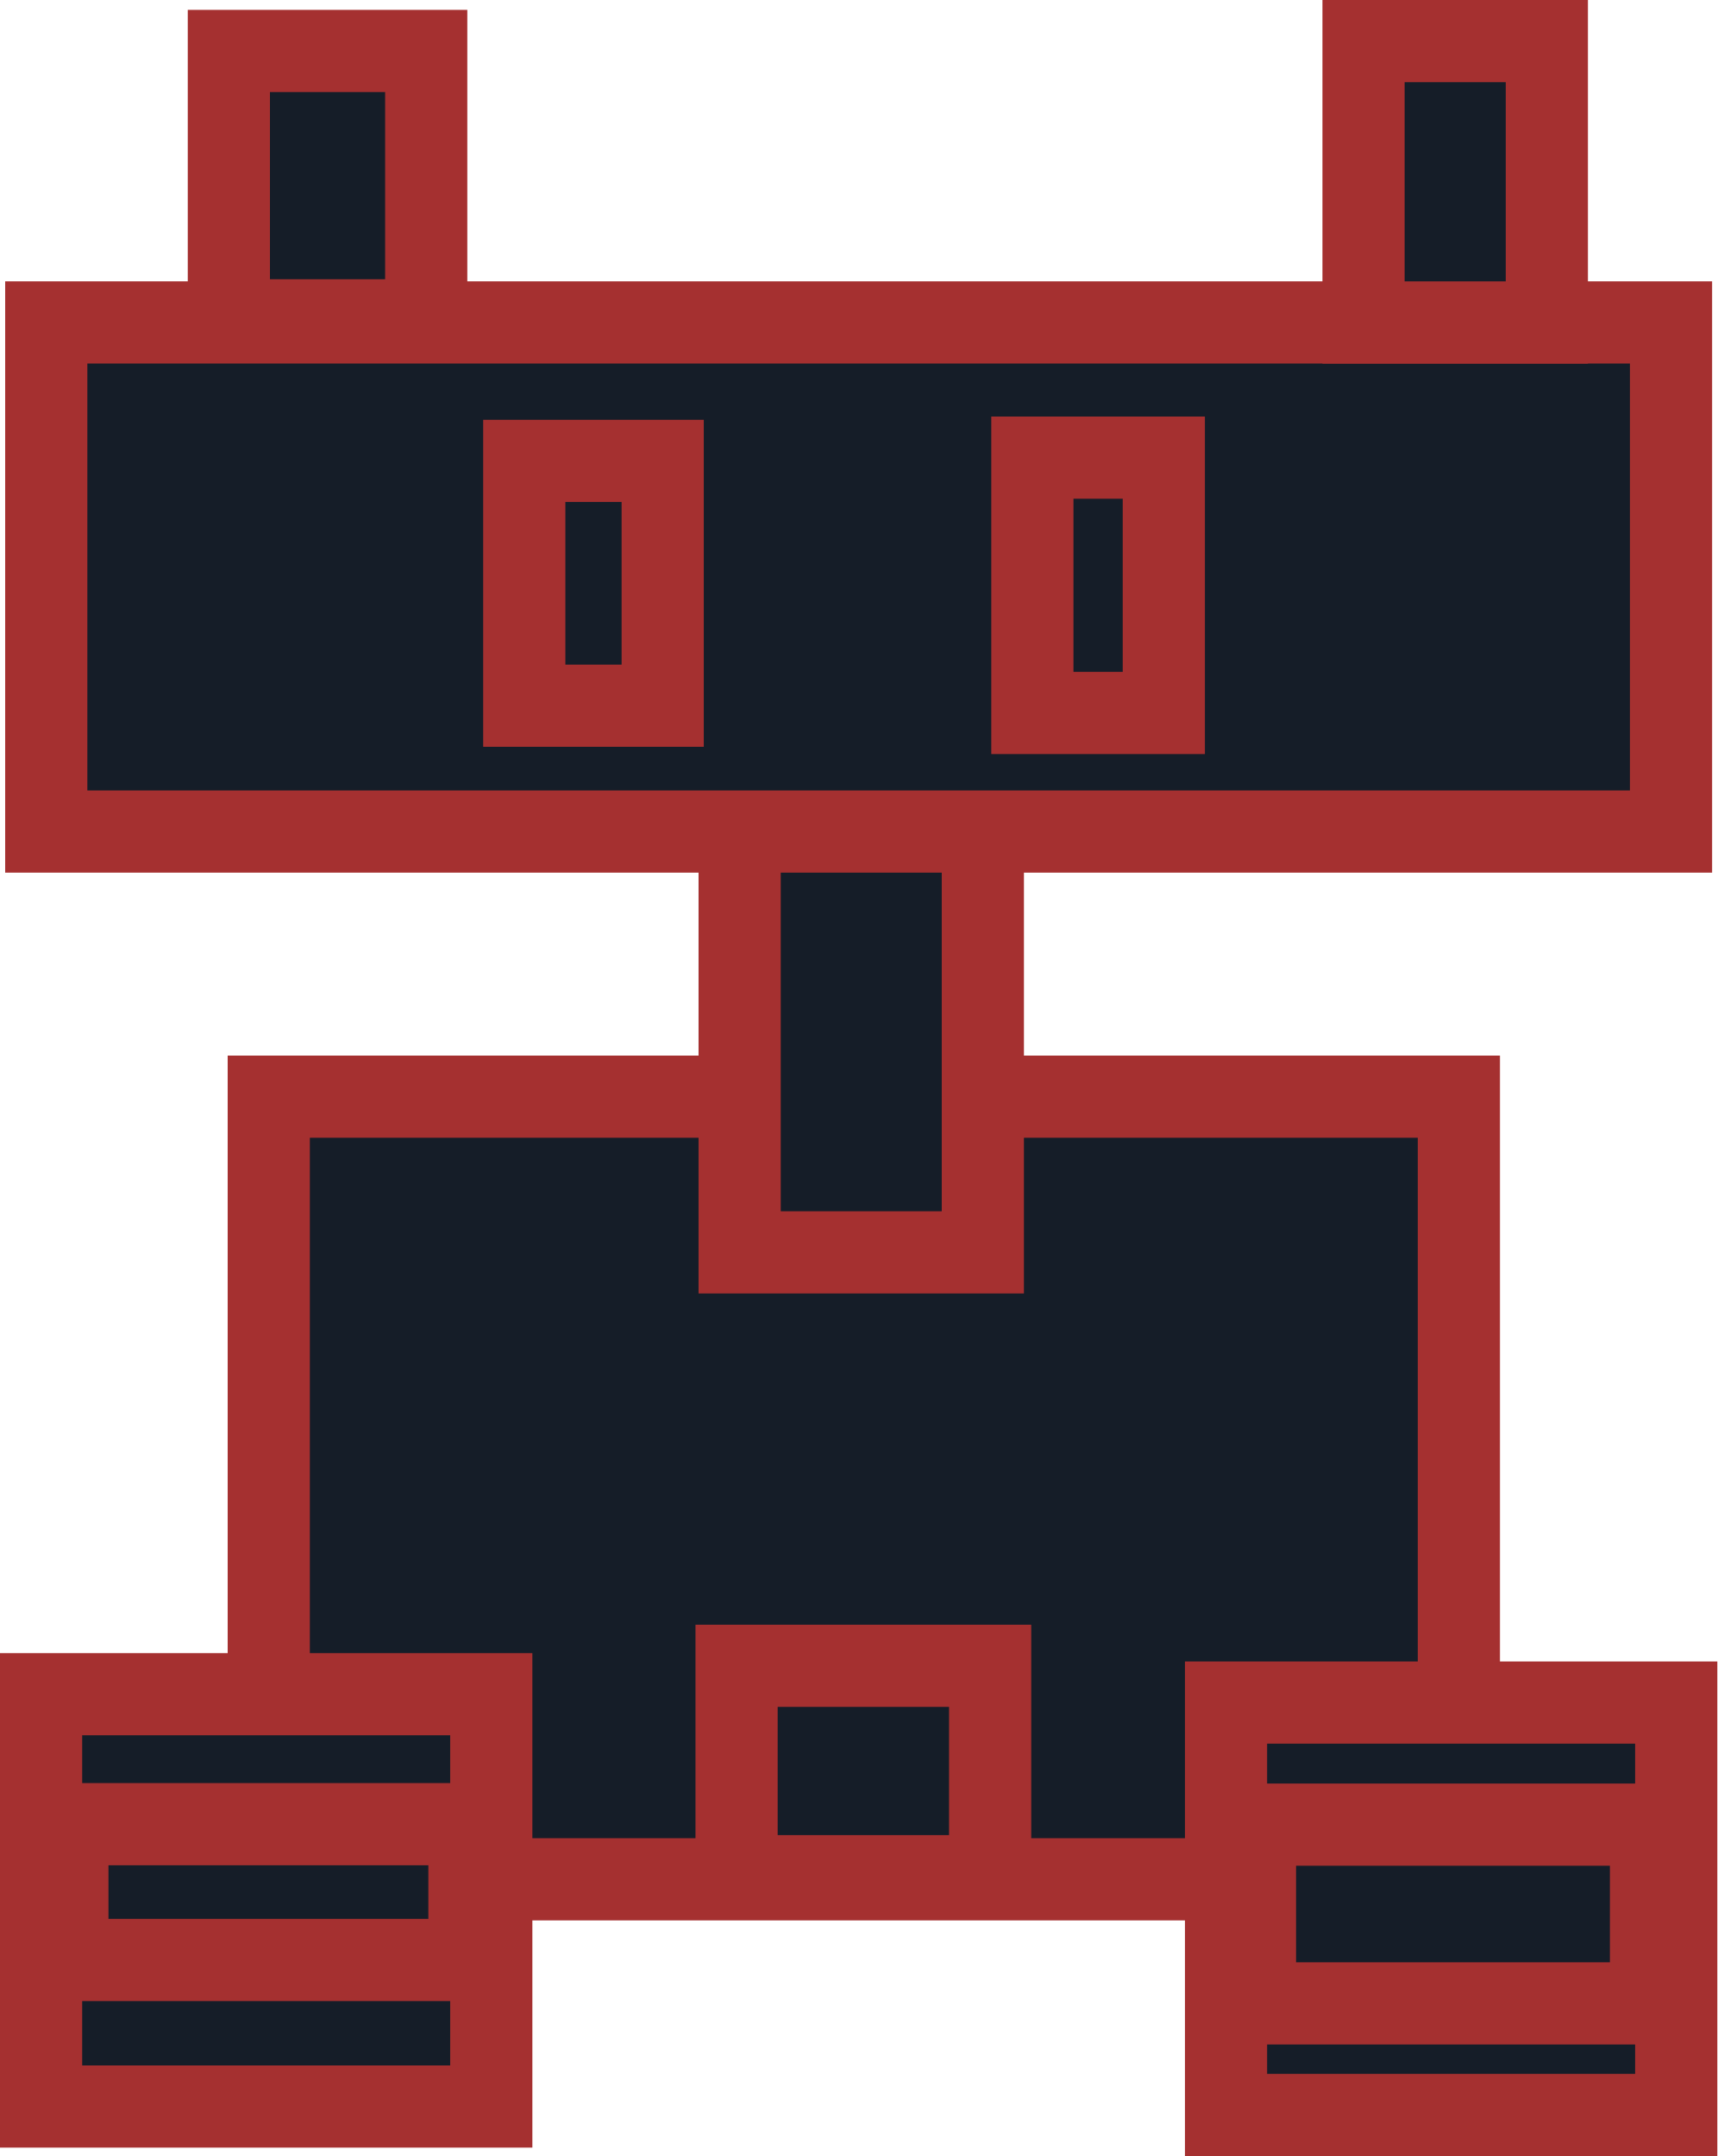
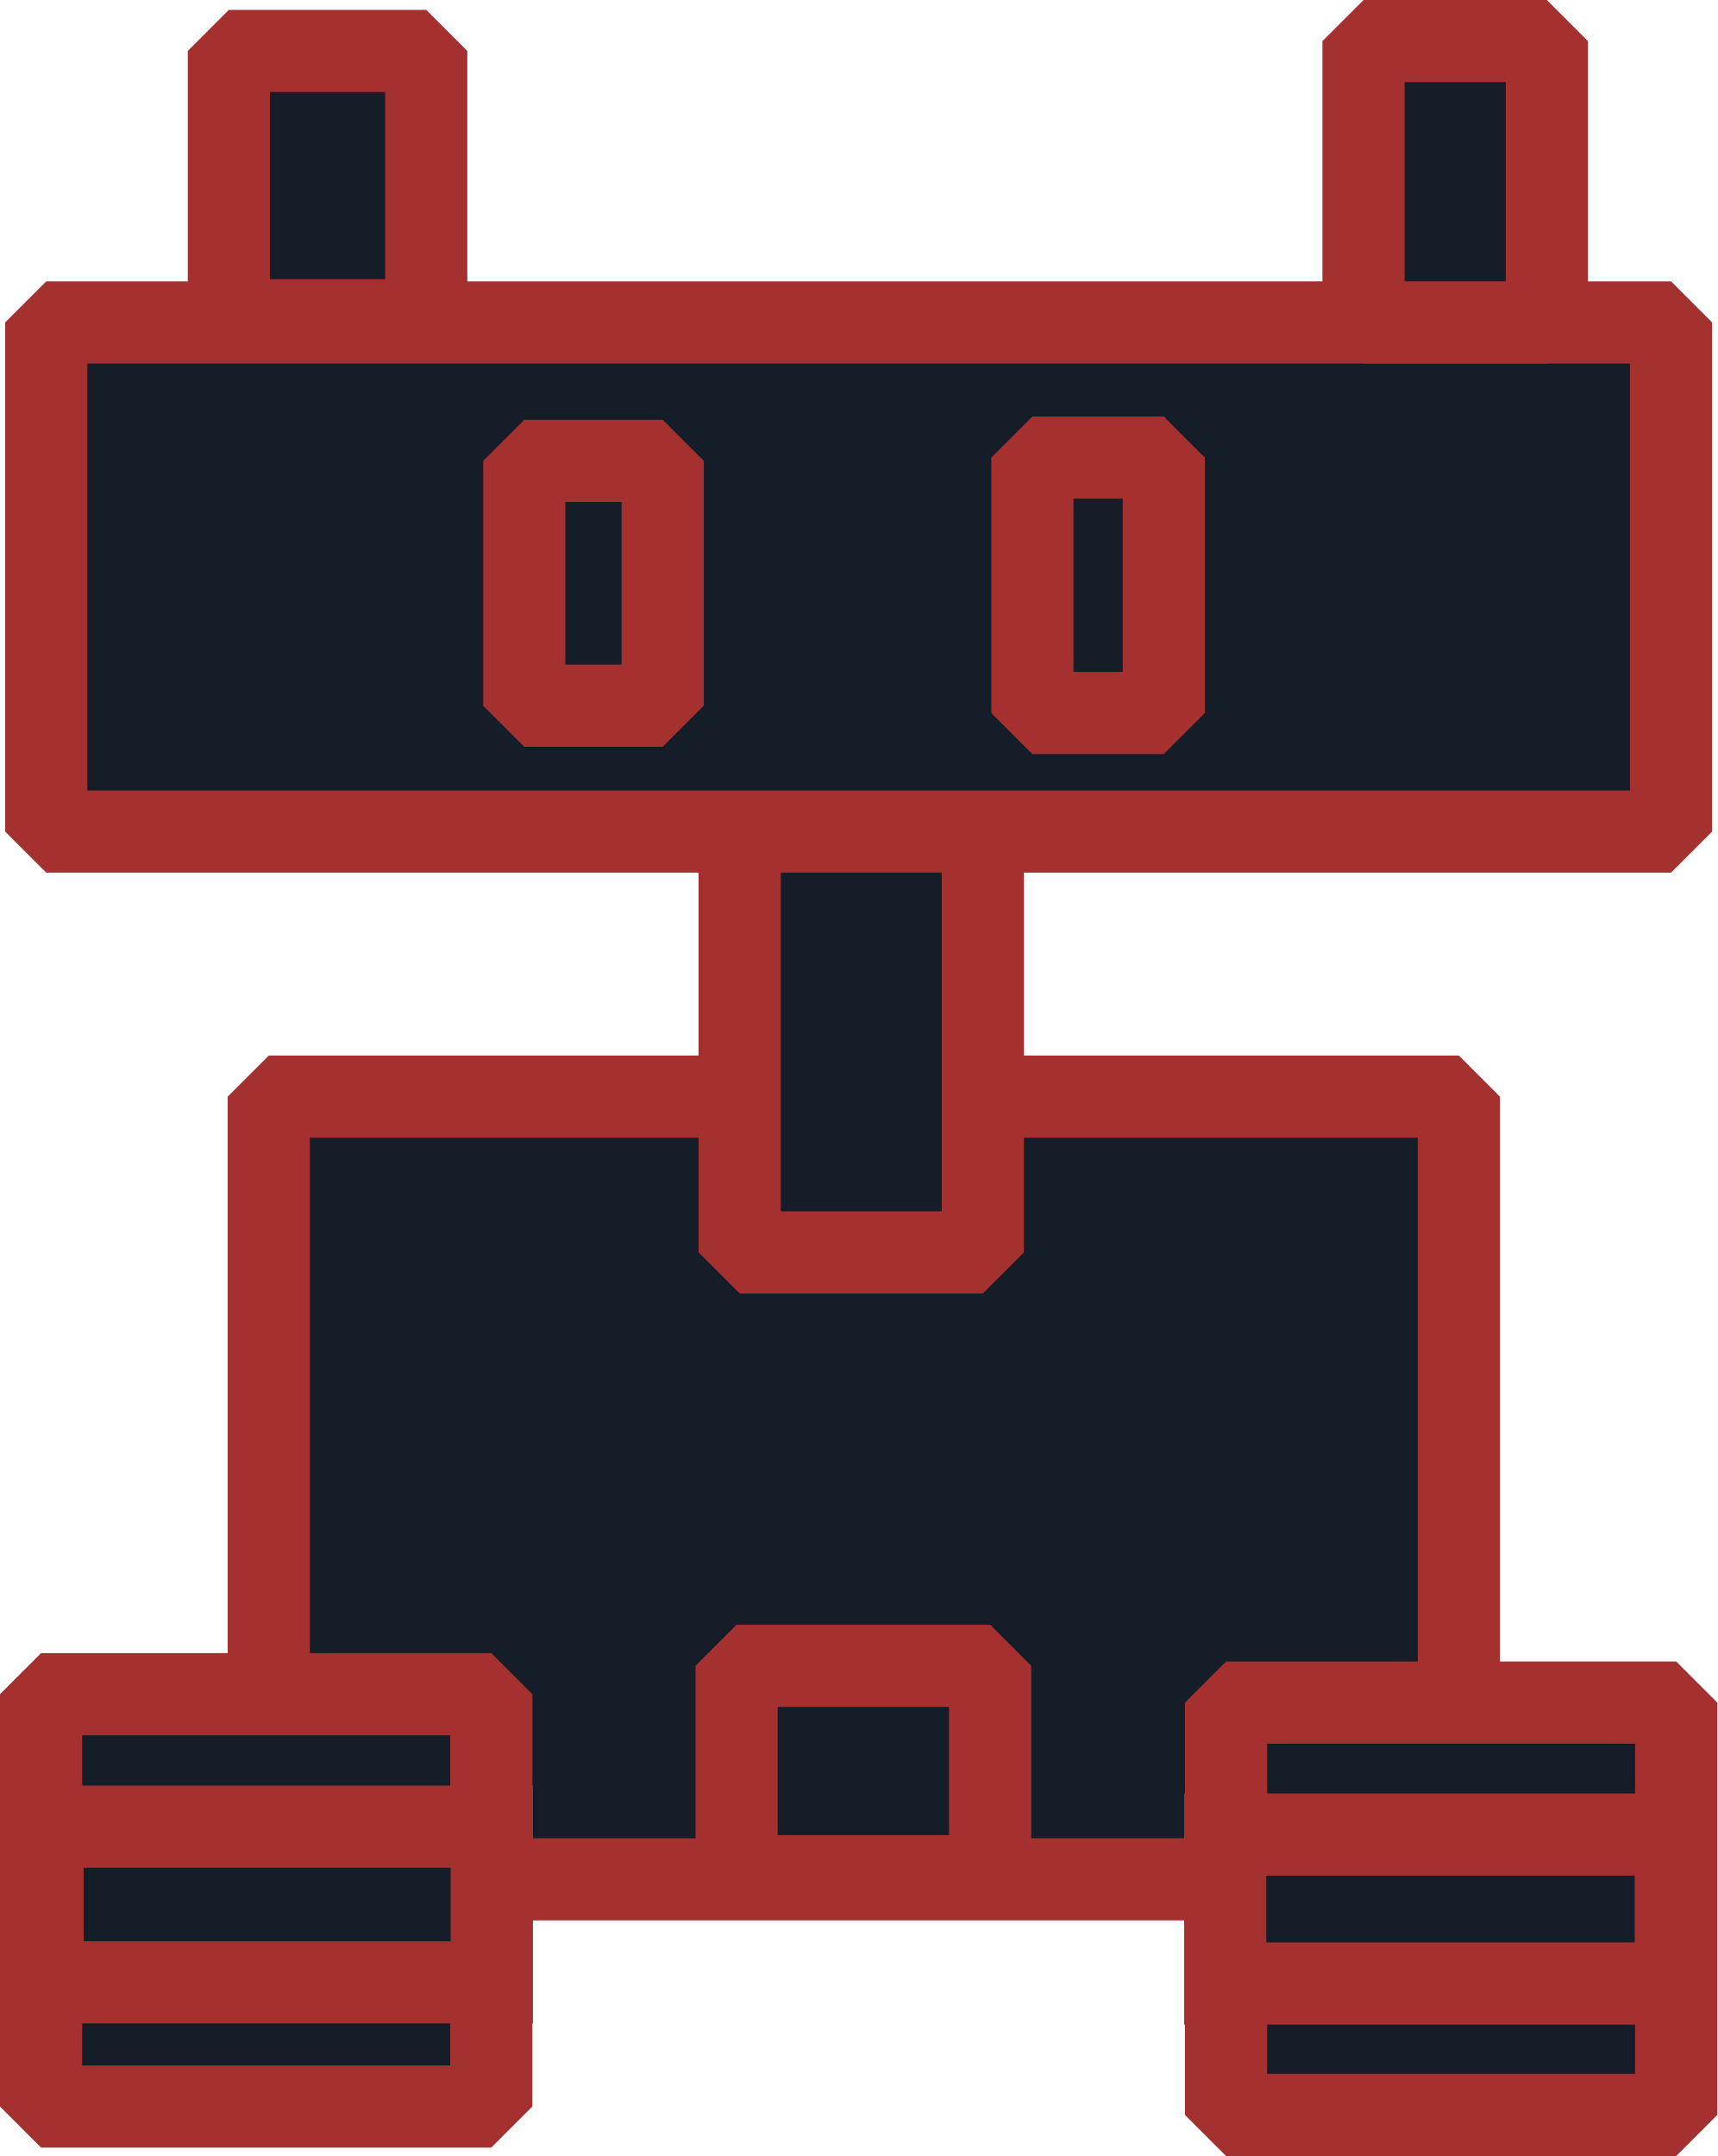
<svg xmlns="http://www.w3.org/2000/svg" width="167.201" height="209.928" viewBox="0 0 44.238 55.543" version="1.1" id="svg1">
  <defs id="defs1" />
  <g id="layer1" transform="translate(-9.020571,2.393517)">
-     <rect style="fill:#151d28;stroke:#a53030;stroke-width:2.117;stroke-dasharray:none" id="rect1" width="30.658" height="20.162" x="15.944" y="25.859" />
-     <rect style="fill:#151d28;stroke:#a53030;stroke-width:2.117;stroke-dasharray:none" id="rect2" width="6.265" height="12.791" x="28.074" y="17.079" />
-     <rect style="fill:#151d28;stroke:#a53030;stroke-width:2.117;stroke-dasharray:none" id="rect3" width="41.855" height="13.116" x="10.212" y="5.913" />
-     <rect style="fill:#151d28;stroke:#a53030;stroke-width:2.117;stroke-dasharray:none" id="rect4" width="11.597" height="10.623" x="10.079" y="41.252" />
-     <rect style="fill:#151d28;stroke:#a53030;stroke-width:2.117;stroke-dasharray:none" id="rect5" width="11.597" height="10.623" x="40.604" y="41.468" />
-     <rect style="fill:#151d28;stroke:#a53030;stroke-width:2.117;stroke-dasharray:none" id="rect6" width="3.566" height="6.307" x="22.526" y="9.48" />
-     <rect style="fill:#151d28;stroke:#a53030;stroke-width:2.117;stroke-dasharray:none" id="rect7" width="3.386" height="6.578" x="35.615" y="9.396" />
-     <rect style="fill:#151d28;stroke:#a53030;stroke-width:2.117;stroke-dasharray:none" id="rect8" width="5.084" height="6.94" x="14.916" y="-1.081" />
-     <rect style="fill:#151d28;stroke:#a53030;stroke-width:2.117;stroke-dasharray:none" id="rect9" width="4.722" height="7.249" x="44.146" y="-1.335" />
-     <rect style="fill:#151d28;stroke:#a53030;stroke-width:2.117;stroke-dasharray:none" id="rect11" width="6.532" height="5.42" x="27.995" y="40.521" />
-     <rect style="fill:#151d28;stroke:#a53030;stroke-width:2.117;stroke-dasharray:none" id="rect12" width="10.358" height="3.499" x="10.756" y="44.601" />
-     <rect style="fill:#151d28;stroke:#a53030;stroke-width:2.117;stroke-dasharray:none" id="rect13" width="10.202" height="4.605" x="41.349" y="44.613" />
+     <rect style="fill:#151d28;stroke:#a53030;stroke-width:2.117;stroke-dasharray:none;stroke-linejoin:bevel" id="rect1" width="30.658" height="20.162" x="15.944" y="25.859" />
+     <rect style="fill:#151d28;stroke:#a53030;stroke-width:2.117;stroke-dasharray:none;stroke-linejoin:bevel" id="rect2" width="6.265" height="12.791" x="28.074" y="17.079" />
+     <rect style="fill:#151d28;stroke:#a53030;stroke-width:2.117;stroke-dasharray:none;stroke-linejoin:bevel" id="rect3" width="41.855" height="13.116" x="10.212" y="5.913" />
+     <rect style="fill:#151d28;stroke:#a53030;stroke-width:2.117;stroke-dasharray:none;stroke-linejoin:bevel" id="rect4" width="11.597" height="10.623" x="10.079" y="41.252" />
+     <rect style="fill:#151d28;stroke:#a53030;stroke-width:2.117;stroke-dasharray:none;stroke-linejoin:bevel" id="rect5" width="11.597" height="10.623" x="40.604" y="41.468" />
+     <rect style="fill:#151d28;stroke:#a53030;stroke-width:2.117;stroke-dasharray:none;stroke-linejoin:bevel" id="rect6" width="3.566" height="6.307" x="22.526" y="9.48" />
+     <rect style="fill:#151d28;stroke:#a53030;stroke-width:2.117;stroke-dasharray:none;stroke-linejoin:bevel" id="rect7" width="3.386" height="6.578" x="35.615" y="9.396" />
+     <rect style="fill:#151d28;stroke:#a53030;stroke-width:2.117;stroke-dasharray:none;stroke-linejoin:bevel" id="rect8" width="5.084" height="6.94" x="14.916" y="-1.081" />
+     <rect style="fill:#151d28;stroke:#a53030;stroke-width:2.117;stroke-dasharray:none;stroke-linejoin:bevel" id="rect9" width="4.722" height="7.249" x="44.146" y="-1.335" />
+     <rect style="fill:#151d28;stroke:#a53030;stroke-width:2.117;stroke-dasharray:none;stroke-linejoin:bevel" id="rect11" width="6.532" height="5.42" x="27.995" y="40.521" />
+     <rect style="fill:#151d28;stroke:#a53030;stroke-width:2.117;stroke-dasharray:none" id="rect12" width="11.573" height="4.01" x="10.117" y="44.665" />
+     <rect style="fill:#151d28;stroke:#a53030;stroke-width:2.117;stroke-dasharray:none" id="rect13" width="11.609" height="3.837" x="40.582" y="44.869" />
  </g>
</svg>
